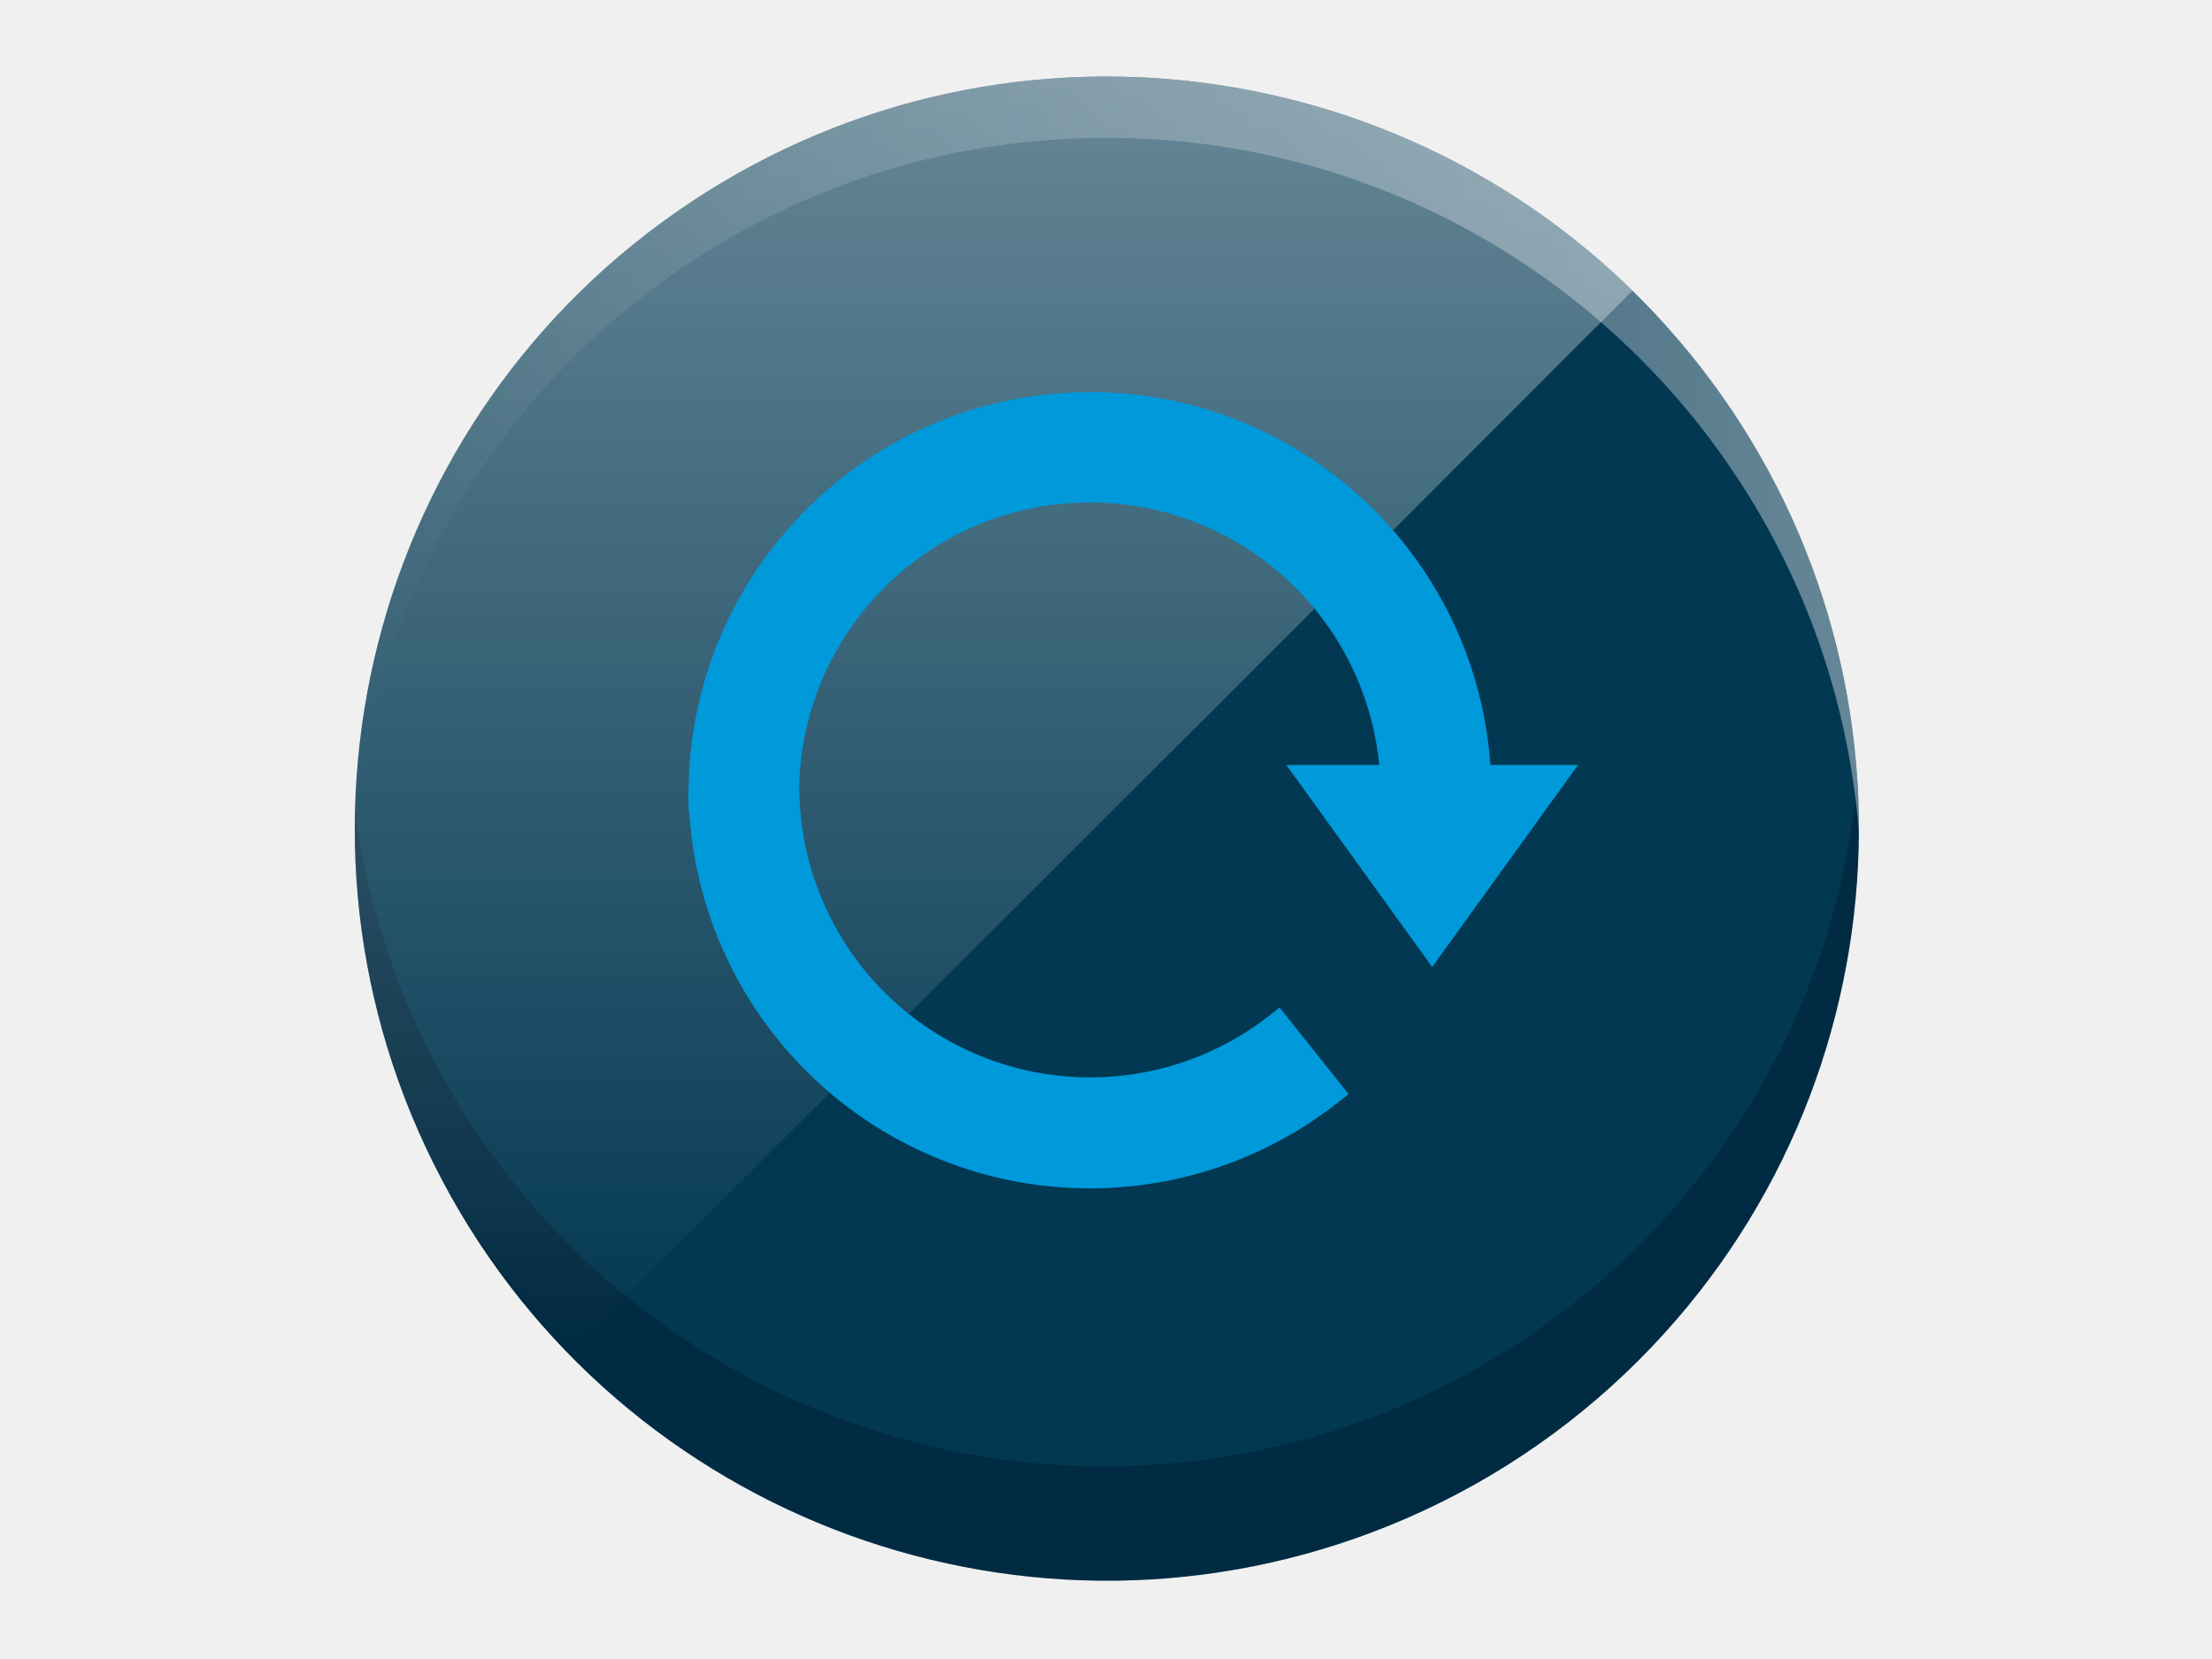
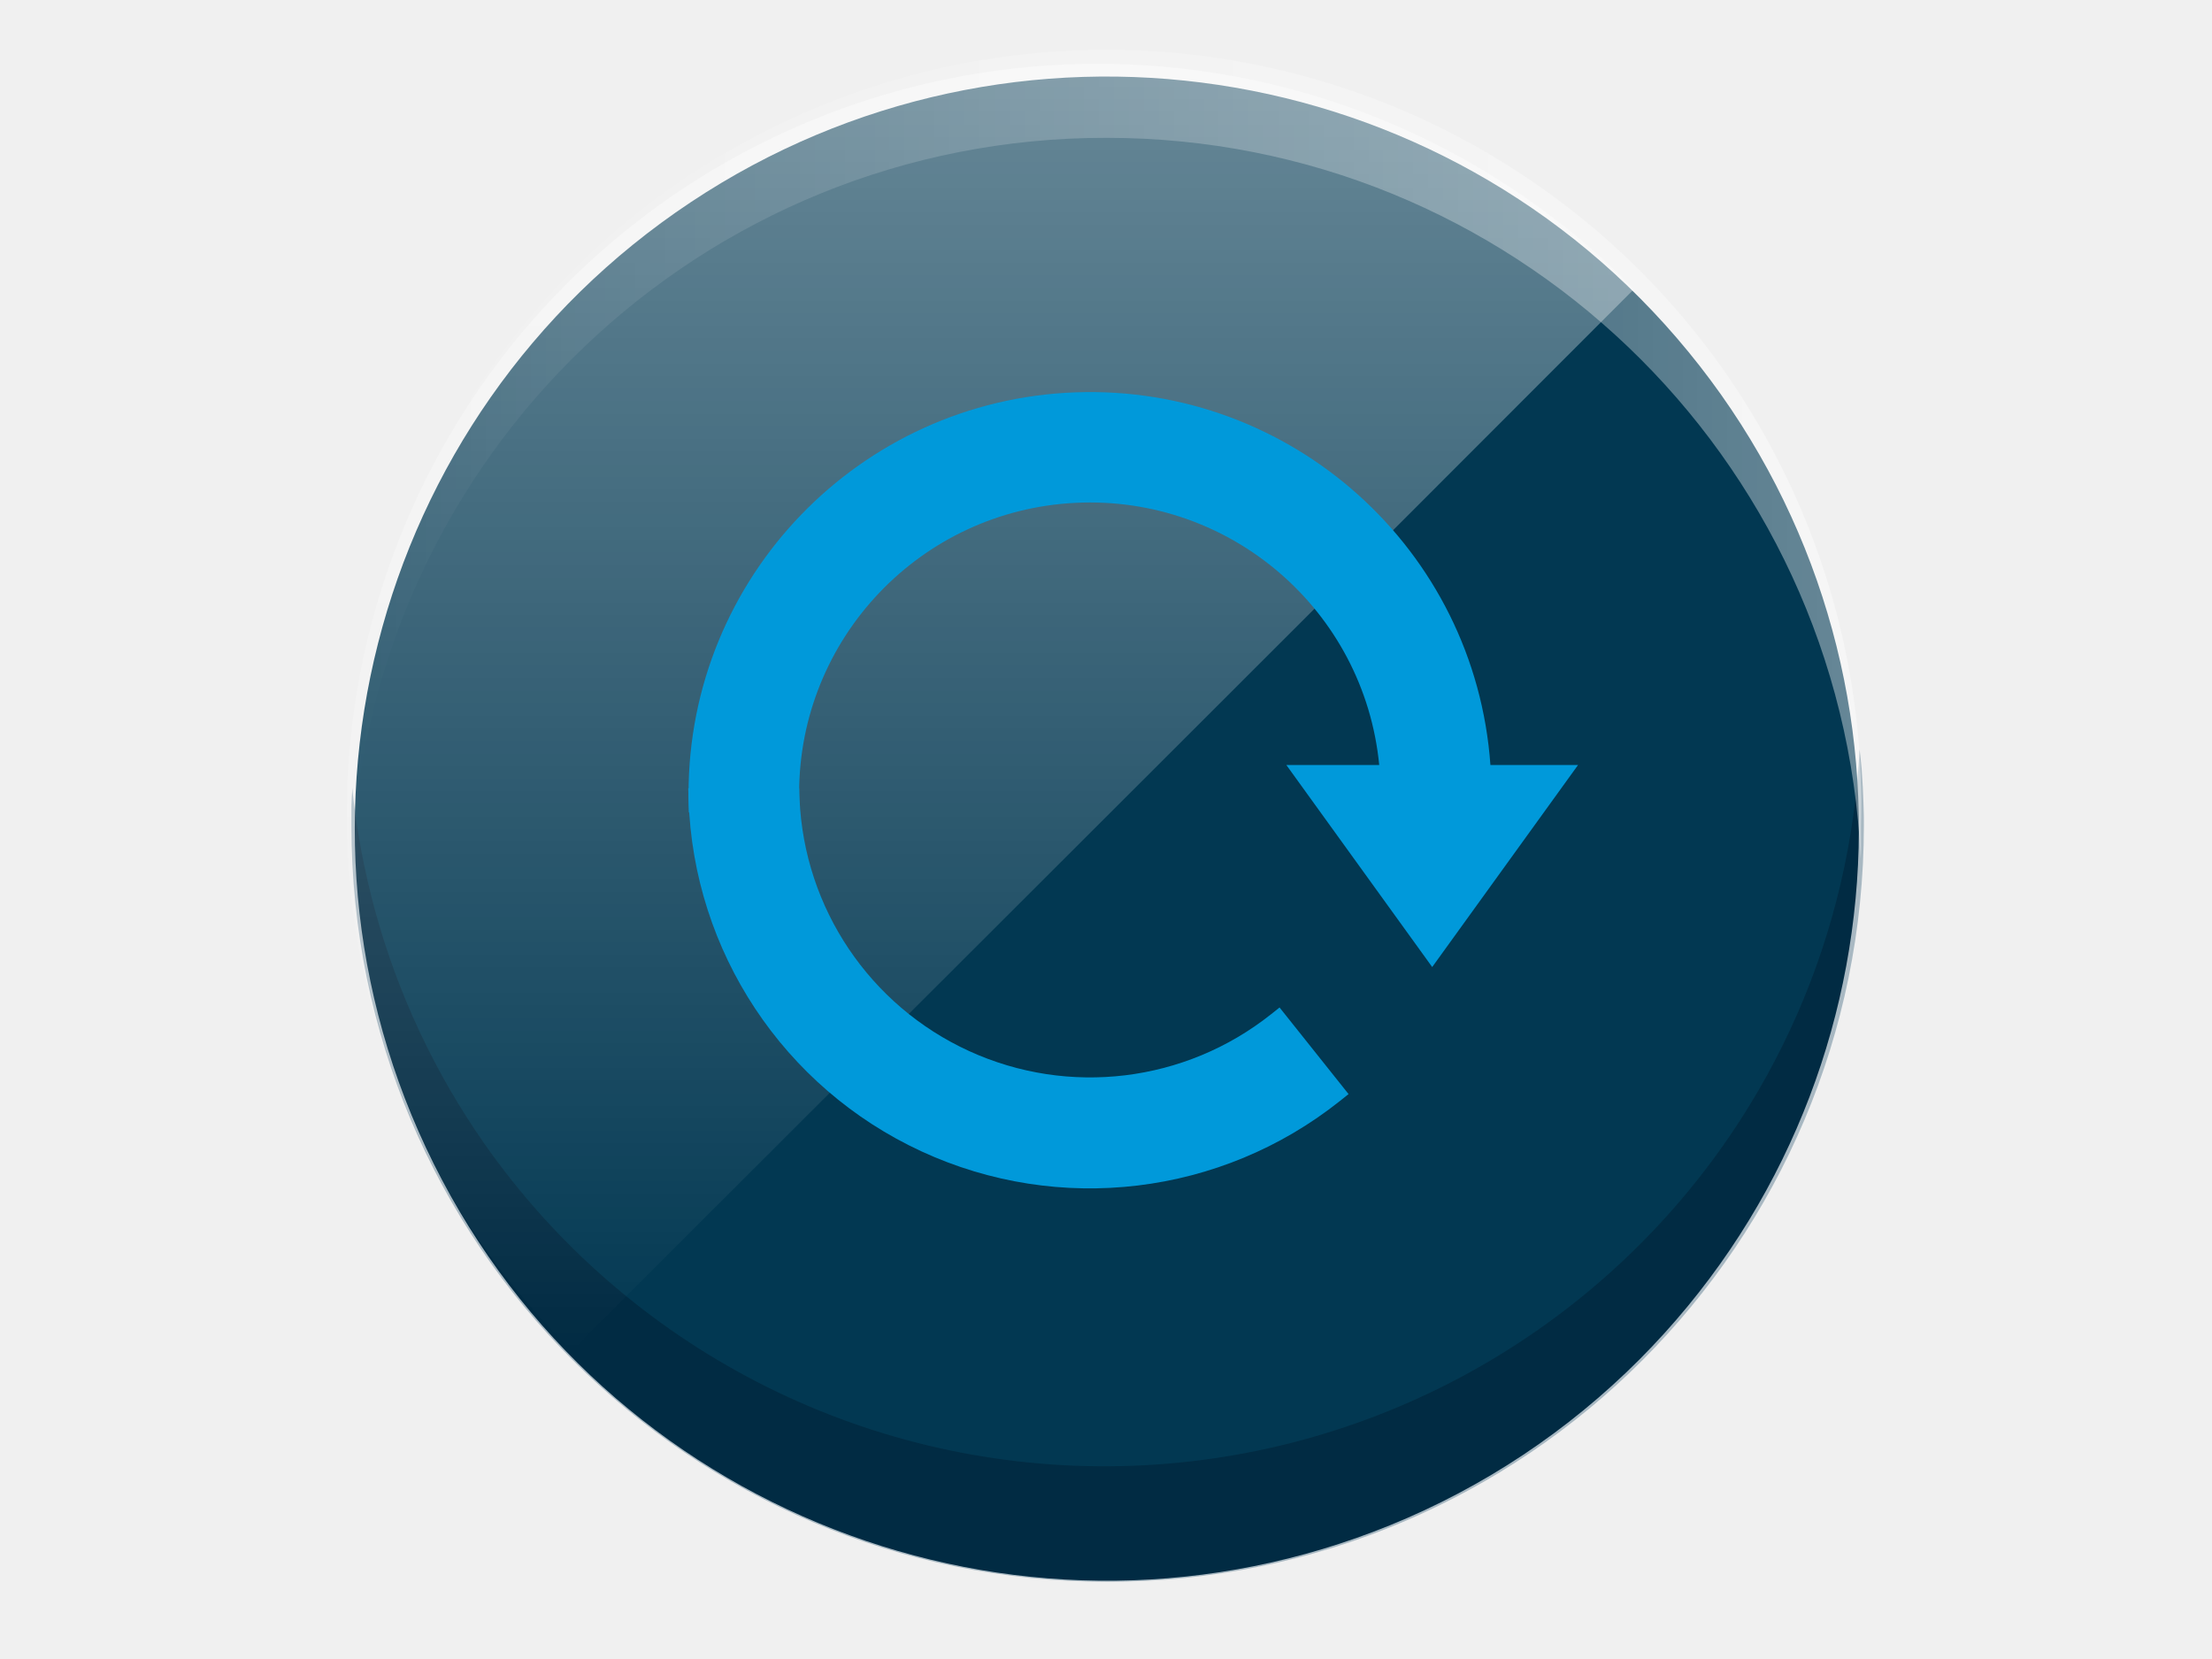
- <svg xmlns="http://www.w3.org/2000/svg" xmlns:xlink="http://www.w3.org/1999/xlink" width="440" height="330">
+ <svg xmlns="http://www.w3.org/2000/svg" xmlns:xlink="http://www.w3.org/1999/xlink" width="440px" height="330px" viewBox="0 0 440 330" version="1.1">
  <defs>
-     <linearGradient x1=".02%" y1="51.275%" x2="100.016%" y2="51.275%" id="c">
+     <path d="M256.129,255.407 C310.349,200.998 314.547,114.366 265.841,54.97 C217.135,-4.426 131.359,-17.279 67.384,25.234 C3.409,67.746 -17.969,151.804 17.923,219.716 C53.815,287.627 135.309,317.315 206.473,288.404 C225.071,280.847 241.958,269.625 256.129,255.407 Z" id="path-1" />
+     <linearGradient x1="0.02%" y1="51.275%" x2="100.016%" y2="51.275%" id="linearGradient-3">
      <stop stop-color="#ECEFF1" offset="0%" />
-       <stop stop-color="#FFF" stop-opacity="0" offset="0%" />
-       <stop stop-color="#FFF" stop-opacity=".4" offset="100%" />
+       <stop stop-color="#FFFFFF" stop-opacity="0" offset="0%" />
+       <stop stop-color="#FFFFFF" stop-opacity="0.4" offset="100%" />
    </linearGradient>
-     <linearGradient x1="50.173%" y1="99.968%" x2="50.173%" y2=".364%" id="d">
+     <linearGradient x1="50.173%" y1="99.968%" x2="50.173%" y2="0.364%" id="linearGradient-4">
      <stop stop-color="#ECEFF1" offset="0%" />
-       <stop stop-color="#FFF" stop-opacity="0" offset="0%" />
-       <stop stop-color="#FFF" stop-opacity=".4" offset="100%" />
+       <stop stop-color="#FFFFFF" stop-opacity="0" offset="0%" />
+       <stop stop-color="#FFFFFF" stop-opacity="0.4" offset="100%" />
    </linearGradient>
-     <path d="M256.13 255.407c54.22-54.409 58.417-141.041 9.711-200.437C217.135-4.426 131.36-17.28 67.384 25.234 3.409 67.746-17.97 151.804 17.923 219.716c35.892 67.91 117.386 97.6 188.55 68.688a149.656 149.656 0 0049.656-32.997z" id="a" />
  </defs>
-   <g transform="translate(70 15)" fill="none" fill-rule="evenodd">
-     <mask id="b" fill="#fff">
-       <use xlink:href="#a" />
-     </mask>
-     <use fill="#023852" fill-rule="nonzero" xlink:href="#a" />
-     <path d="M299.9 134.086a151.53 151.53 0 01-3.773 26.684 149.442 149.442 0 01-21.927 50 150.593 150.593 0 01-247.912 1.638 149.763 149.763 0 01-21.618-46.06A151.15 151.15 0 01.054 141.69c0 .617 0 1.187-.083 1.875L-.1 145.44V149.214c0 83.078 67.349 150.427 150.427 150.427 83.079 0 150.427-67.349 150.427-150.427 0-1.282 0-2.551-.059-3.82-.06-1.27-.083-2.528-.154-3.798a188.04 188.04 0 00-.238-3.761c-.094-1.246-.272-2.504-.403-3.75z" fill="#003A5D" fill-rule="nonzero" opacity=".3" style="mix-blend-mode:multiply" mask="url(#b)" />
-     <path d="M150.102 12.42c80.29-.025 146.382 63.135 150 143.343l.07-1.602v-3.239-1.637C301.706 94.646 273.43 43.49 226.349 15.72c-47.081-27.768-105.532-27.764-152.609.012C26.663 43.51-1.605 94.67-.064 149.31v3.263c0 .545 0 1.08.059 1.625.06.546 0 1.08 0 1.614C3.554 75.527 69.739 12.303 150.102 12.42z" fill="url(#c)" fill-rule="nonzero" mask="url(#b)" />
-     <path d="M46.708 250.673l56.953-56.882 56.953-56.87 47.248-47.211 47.152-47.188-.071-.071-.071-.072C217.258 4.09 161.99-11.07 110.105 2.666 58.22 16.404 17.695 56.928 3.958 108.814-9.78 160.699 5.38 215.967 43.67 253.58l.071.06.071.07 1.483-1.47 1.412-1.567z" fill="url(#d)" fill-rule="nonzero" mask="url(#b)" />
-     <path d="M184.523 185.403l-1.744 1.388a57.843 57.843 0 01-93.736-42.857l-.083-2.136H66.903l.071 2.29c.966 30.182 18.875 57.238 46.281 69.918 27.407 12.68 59.622 8.816 83.252-9.987l1.744-1.388-13.728-17.228z" fill="#0099DA" fill-rule="nonzero" mask="url(#b)" />
-     <path d="M226.466 137.17c-3.054-42.892-39.526-75.664-82.5-74.13-42.975 1.535-77.016 36.824-77.004 79.826v.996l.06 2.753h22.01l-.072-2.836v-.913c-.045-30.864 24.154-56.324 54.98-57.845 30.826-1.522 57.415 21.431 60.41 52.15h-18.475l29.01 40.187 29.011-40.187h-17.43z" fill="#0099DA" fill-rule="nonzero" mask="url(#b)" />
+   <g id="Graphic-elements-/-Rich-icons-/-Upgrade" stroke="none" stroke-width="1" fill="none" fill-rule="evenodd">
+     <g id="Group" transform="translate(70, 15)">
+       <use id="Path" fill="#023852" fill-rule="nonzero" xlink:href="#path-1" />
+       <path d="M299.9,134.086 C299.437,143.075 298.175,152.005 296.127,160.77 C291.95,178.642 284.517,195.592 274.2,210.77 C246.359,251.704 200.178,276.34 150.674,276.667 C101.17,276.994 54.668,252.97 26.288,212.408 C16.508,198.4 9.196,182.821 4.67,166.347 C2.451,158.271 0.907,150.023 0.054,141.691 C0.054,142.308 0.054,142.878 -0.029,143.566 L-0.1,145.441 C-0.1,146.069 -0.1,146.698 -0.1,147.327 C-0.1,147.956 -0.1,148.585 -0.1,149.214 C-0.1,232.292 67.249,299.641 150.327,299.641 C233.406,299.641 300.754,232.292 300.754,149.214 C300.754,147.932 300.754,146.663 300.695,145.393 C300.636,144.124 300.612,142.866 300.541,141.596 C300.47,140.327 300.398,139.081 300.303,137.835 C300.209,136.589 300.031,135.331 299.9,134.086 Z" id="Path" fill="#003A5D" fill-rule="nonzero" opacity="0.3" style="mix-blend-mode: multiply;" mask="url(#mask-2)" />
+       <path d="M150.102,12.42 C230.391,12.395 296.484,75.555 300.102,155.763 L300.173,154.161 C300.173,153.616 300.173,153.082 300.173,152.536 L300.173,150.922 C300.173,150.376 300.173,149.831 300.173,149.285 C301.705,94.646 273.429,43.49 226.348,15.721 C179.267,-12.047 120.816,-12.043 73.739,15.733 C26.663,43.509 -1.605,94.67 -0.064,149.309 C-0.064,149.854 -0.064,150.4 -0.064,150.946 L-0.064,152.572 C-0.064,153.117 -0.064,153.651 -0.005,154.197 C0.054,154.743 -0.005,155.277 -0.005,155.811 C3.554,75.527 69.739,12.303 150.102,12.42 Z" id="Path" fill="url(#linearGradient-3)" fill-rule="nonzero" mask="url(#mask-2)" />
+       <path d="M46.708,250.673 L103.661,193.791 L160.614,136.921 L207.862,89.71 L255.014,42.522 L254.943,42.451 L254.872,42.379 C217.258,4.09 161.991,-11.071 110.105,2.666 C58.219,16.404 17.696,56.928 3.958,108.814 C-9.78,160.699 5.381,215.967 43.671,253.58 L43.742,253.639 L43.813,253.711 L45.296,252.239 L46.708,250.673 Z" id="Path" fill="url(#linearGradient-4)" fill-rule="nonzero" mask="url(#mask-2)" />
+       <path d="M184.523,185.403 L182.779,186.791 C165.74,200.305 142.56,203.12 122.782,194.077 C103.004,185.034 89.969,165.662 89.043,143.934 L88.96,141.798 L66.903,141.798 L66.974,144.088 C67.94,174.27 85.849,201.326 113.255,214.006 C140.662,226.686 172.877,222.822 196.507,204.019 L198.251,202.631 L184.523,185.403 Z" id="Path" fill="#0099DA" fill-rule="nonzero" mask="url(#mask-2)" />
+       <path d="M226.466,137.171 C223.412,94.278 186.94,61.506 143.966,63.041 C100.991,64.575 66.95,99.864 66.962,142.866 C66.962,143.198 66.962,143.53 66.962,143.862 L67.022,146.615 L89.031,146.615 L88.96,143.779 C88.96,143.483 88.96,143.174 88.96,142.866 C88.915,112.002 113.114,86.542 143.94,85.021 C174.766,83.499 201.355,106.452 204.349,137.171 L185.875,137.171 L214.886,177.358 L243.896,137.171 L226.466,137.171 Z" id="Path" fill="#0099DA" fill-rule="nonzero" mask="url(#mask-2)" />
+     </g>
  </g>
</svg>
